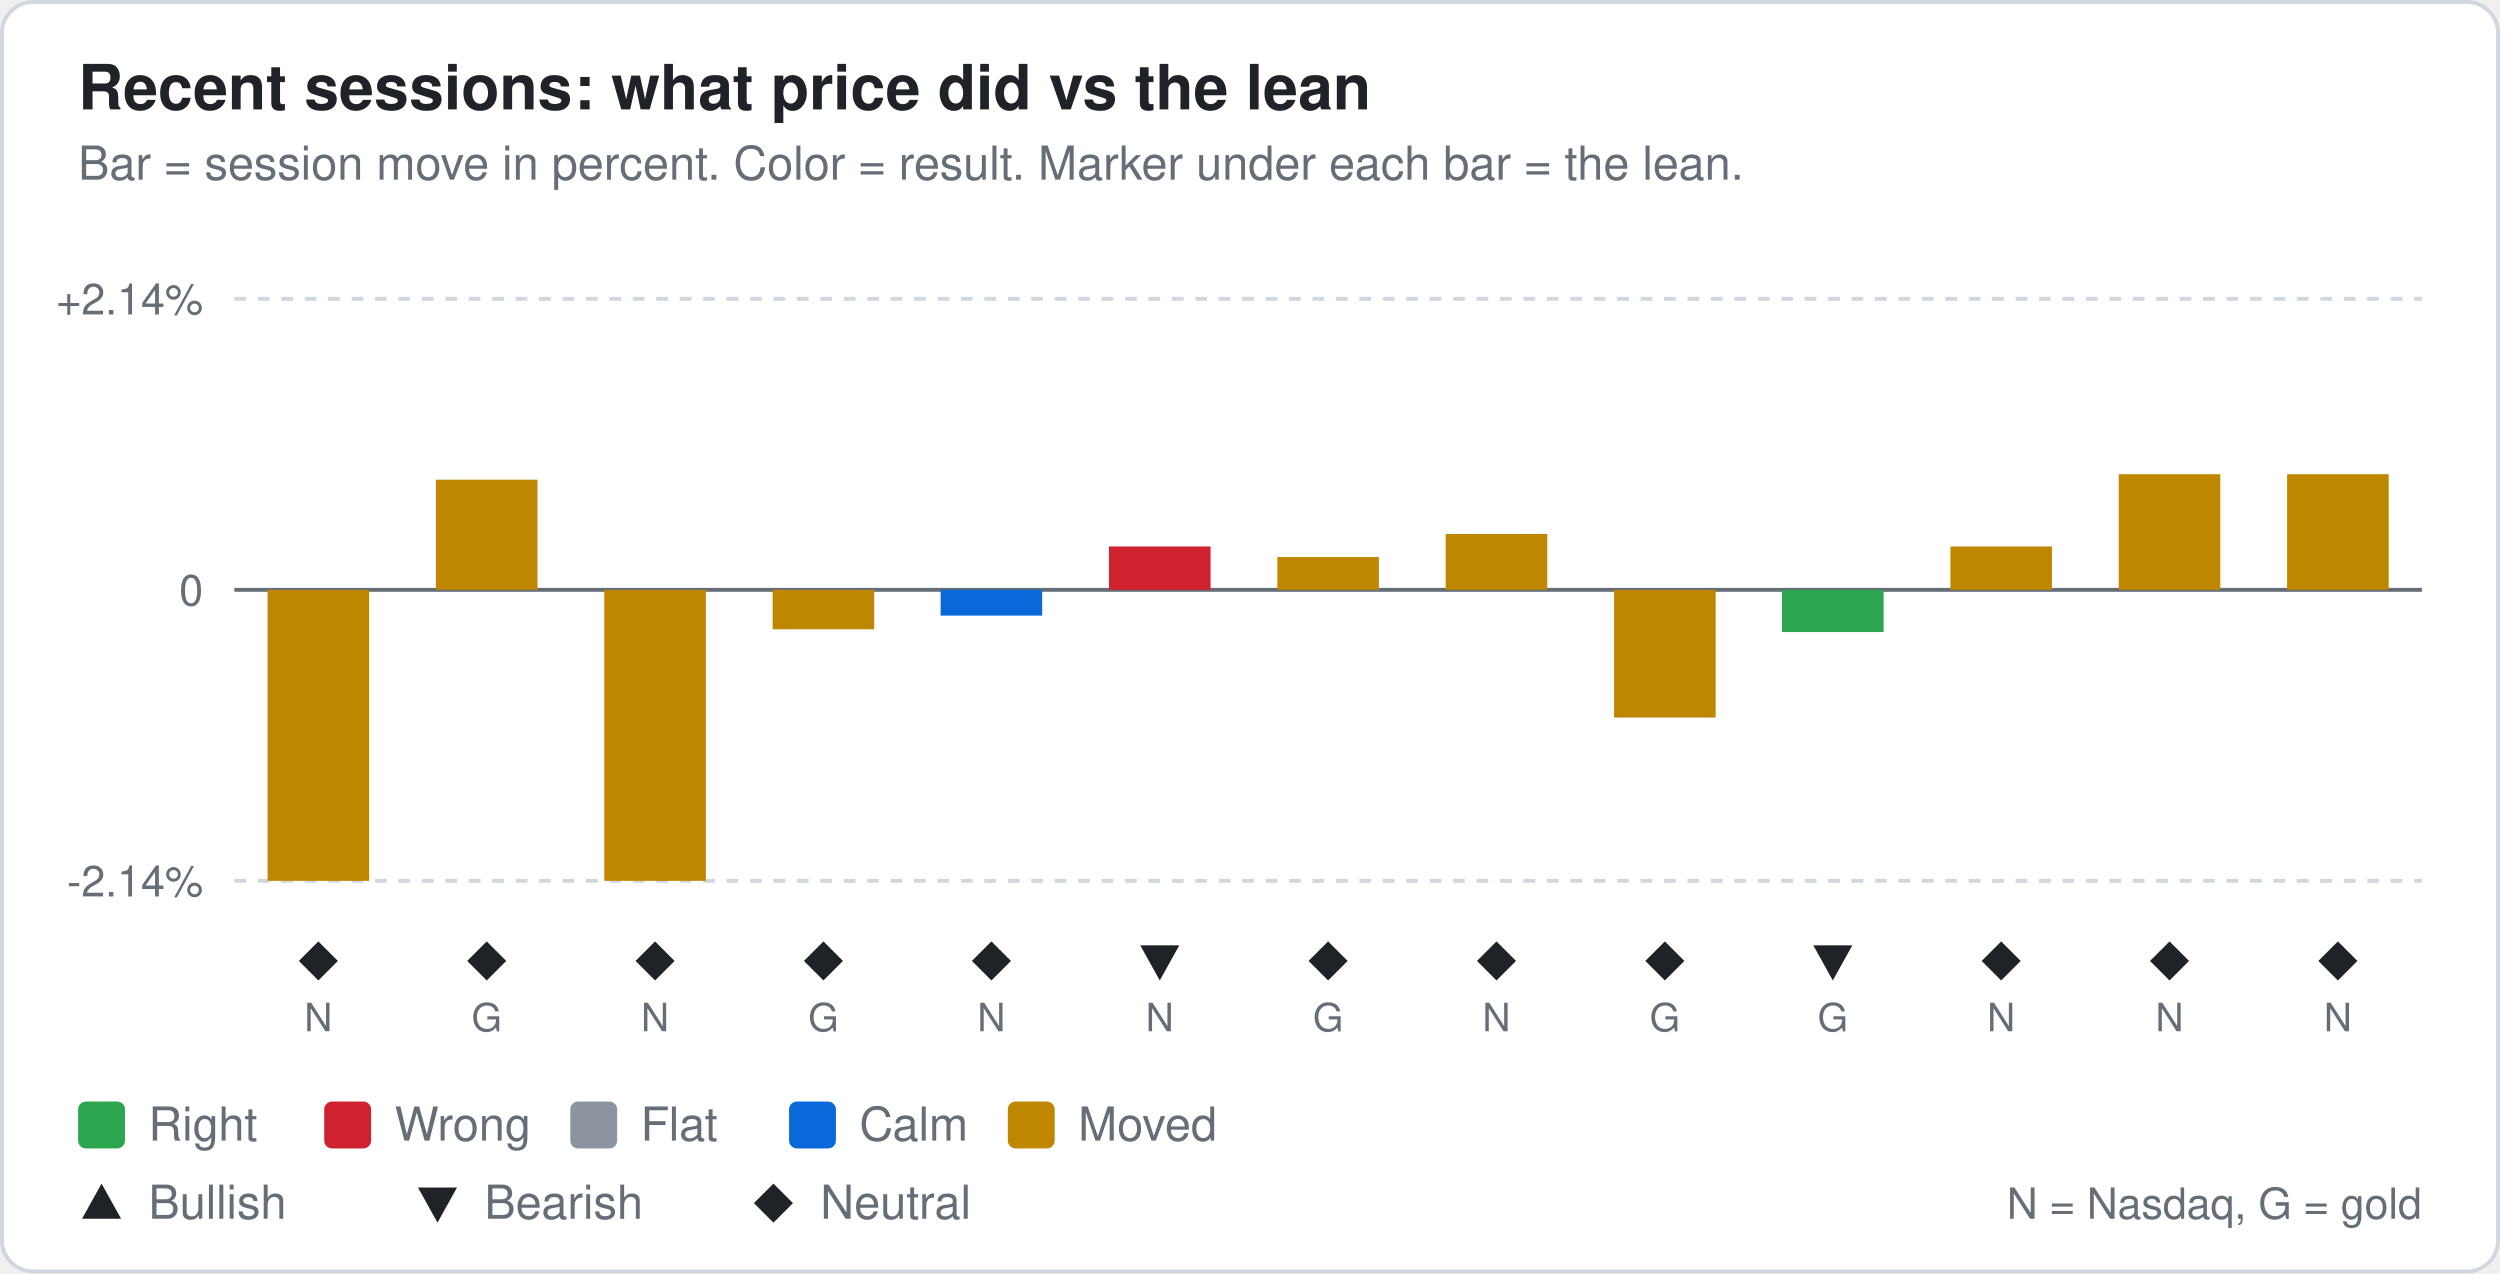
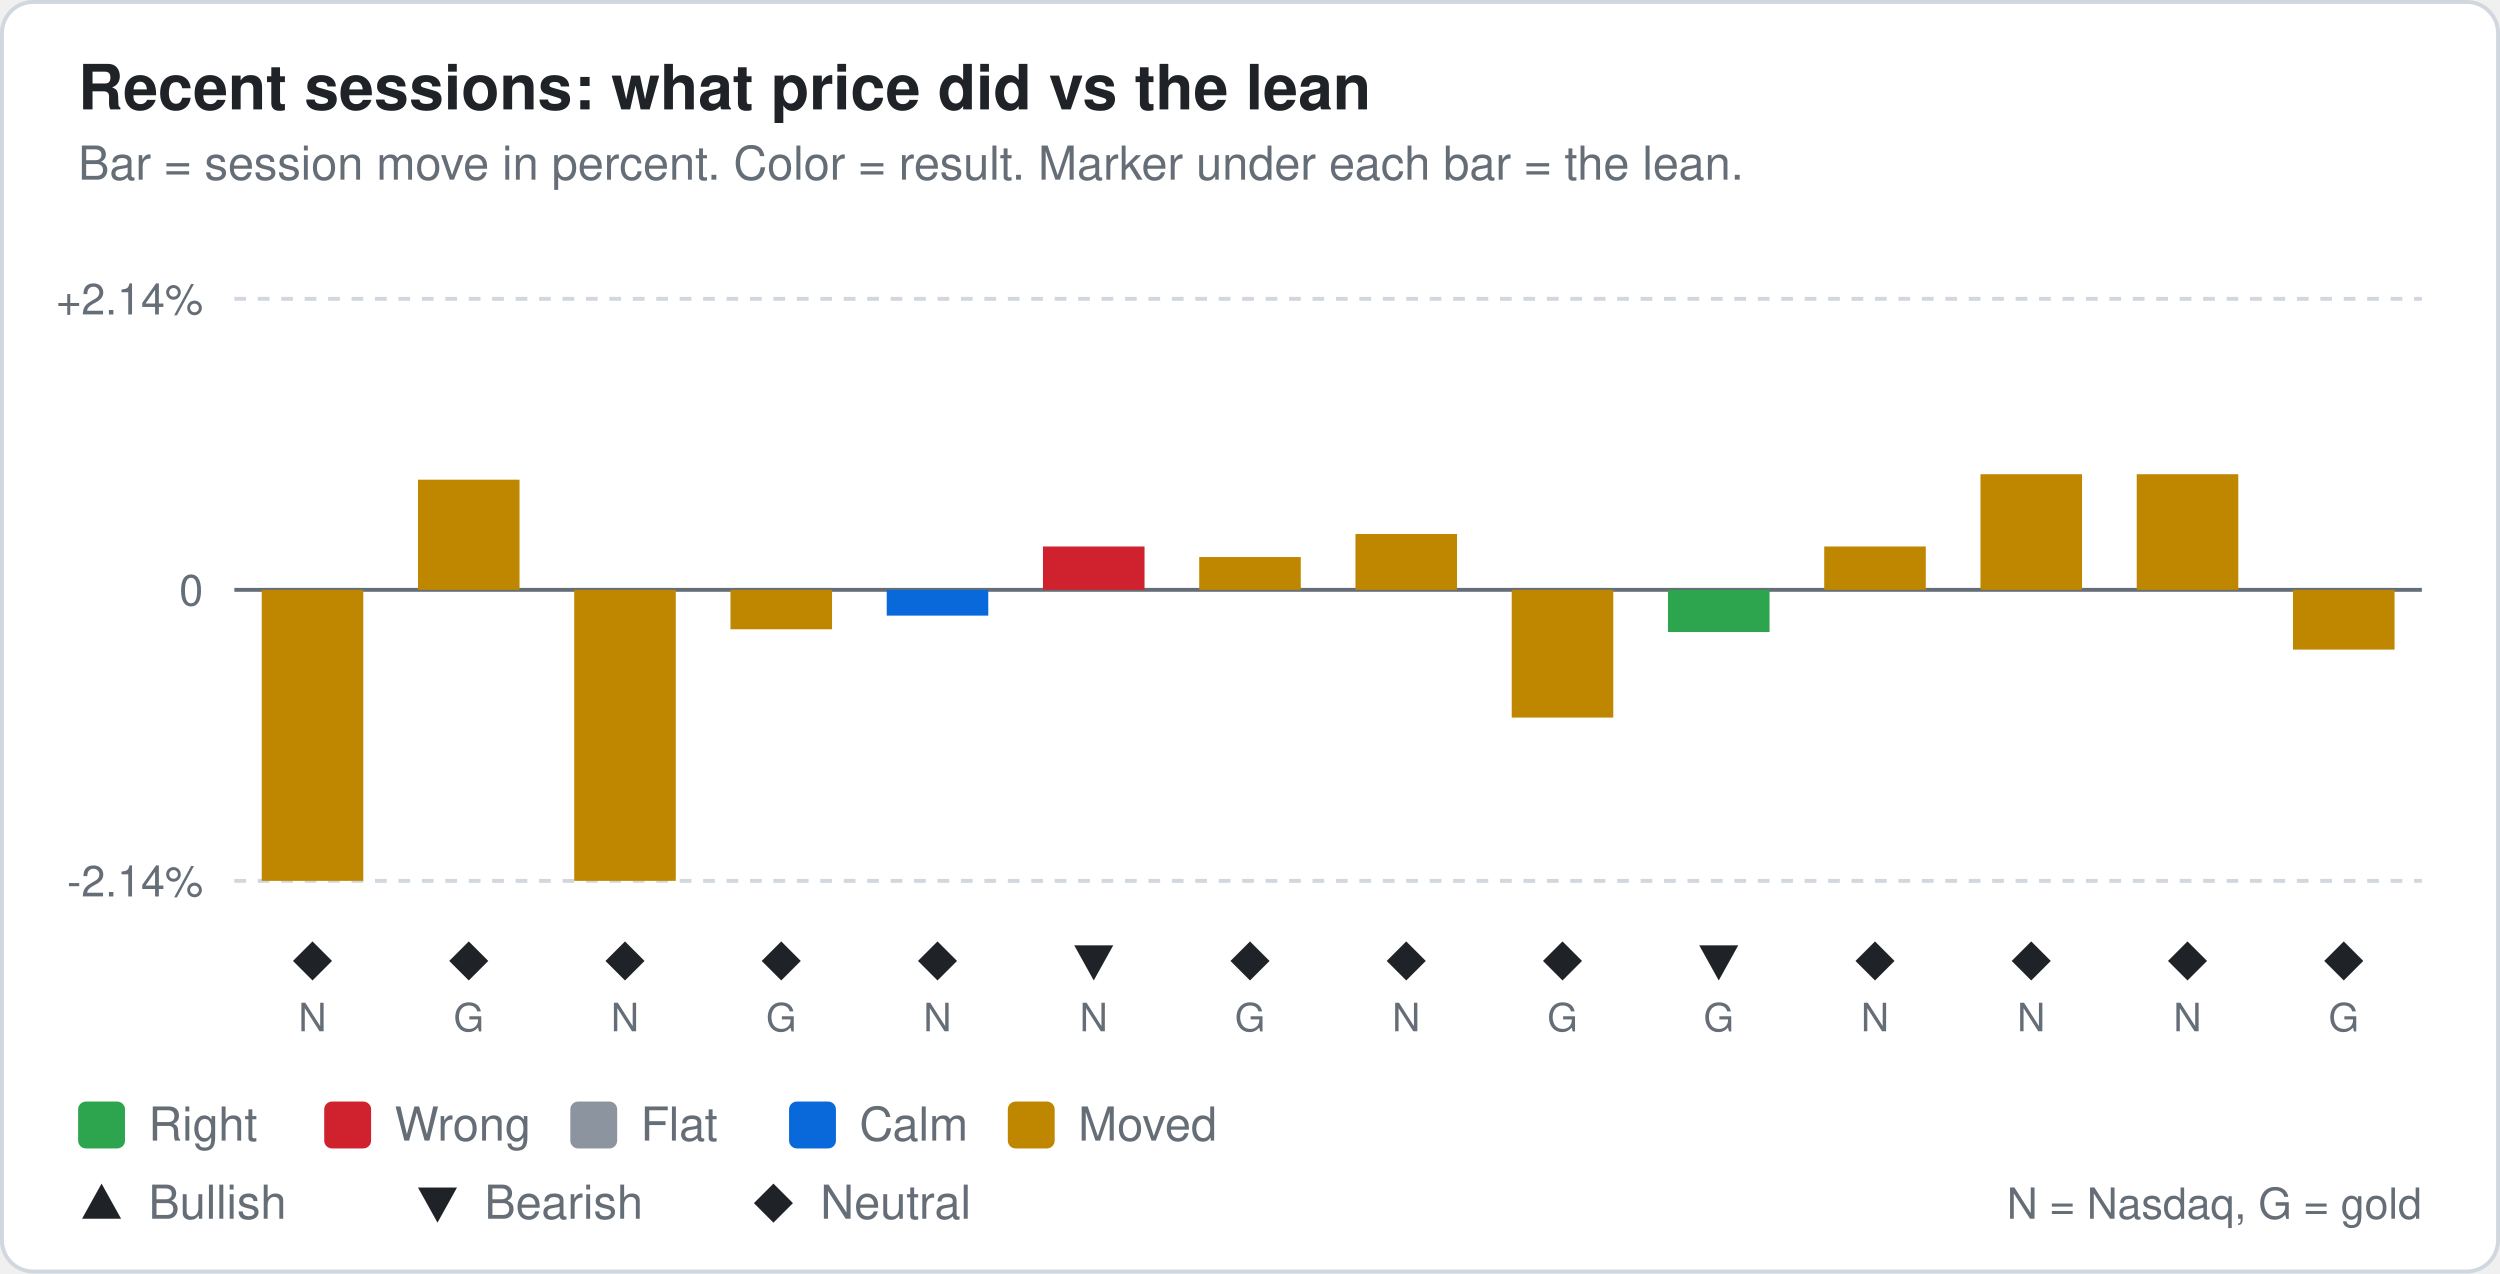
<svg xmlns="http://www.w3.org/2000/svg" width="640" height="326" viewBox="0 0 640 326" font-family="Helvetica, Arial, sans-serif">
  <rect x="0.5" y="0.5" width="639" height="325" rx="8" fill="#ffffff" stroke="#d0d7de" />
  <text x="20" y="28" font-size="16" font-weight="bold" fill="#1f2328">Recent sessions: what price did vs the lean</text>
  <text x="20" y="46" font-size="12" fill="#656d76">Bar = session move in percent. Color = result. Marker under each bar = the lean.</text>
  <line x1="60" y1="151.0" x2="620" y2="151.0" stroke="#656d76" />
  <line x1="60" y1="76.5" x2="620" y2="76.5" stroke="#d0d7de" stroke-dasharray="3 3" />
  <text x="52" y="80.5" font-size="11" text-anchor="end" fill="#656d76">+2.14%</text>
  <line x1="60" y1="225.5" x2="620" y2="225.5" stroke="#d0d7de" stroke-dasharray="3 3" />
  <text x="52" y="229.5" font-size="11" text-anchor="end" fill="#656d76">-2.14%</text>
  <text x="52" y="155.0" font-size="11" text-anchor="end" fill="#656d76">0</text>
-   <rect x="68.5" y="151.0" width="26.0" height="74.5" fill="#bf8700" />
-   <polygon points="81.5,241.0 86.5,246.0 81.5,251.0 76.5,246.0" fill="#1f2328" />
-   <text x="81.5" y="264" font-size="10" text-anchor="middle" fill="#656d76">N</text>
-   <rect x="111.6" y="122.8" width="26.0" height="28.2" fill="#bf8700" />
-   <polygon points="124.6,241.0 129.6,246.0 124.6,251.0 119.6,246.0" fill="#1f2328" />
-   <text x="124.6" y="264" font-size="10" text-anchor="middle" fill="#656d76">G</text>
-   <rect x="154.7" y="151.0" width="26.0" height="74.5" fill="#bf8700" />
-   <polygon points="167.7,241.0 172.7,246.0 167.7,251.0 162.7,246.0" fill="#1f2328" />
-   <text x="167.7" y="264" font-size="10" text-anchor="middle" fill="#656d76">N</text>
-   <rect x="197.8" y="151.0" width="26.0" height="10.1" fill="#bf8700" />
-   <polygon points="210.8,241.0 215.8,246.0 210.8,251.0 205.8,246.0" fill="#1f2328" />
-   <text x="210.8" y="264" font-size="10" text-anchor="middle" fill="#656d76">G</text>
-   <rect x="240.8" y="151.0" width="26.0" height="6.6" fill="#0969da" />
-   <polygon points="253.8,241.0 258.8,246.0 253.8,251.0 248.8,246.0" fill="#1f2328" />
-   <text x="253.8" y="264" font-size="10" text-anchor="middle" fill="#656d76">N</text>
-   <rect x="283.9" y="139.9" width="26.0" height="11.1" fill="#cf222e" />
-   <polygon points="291.9,242.0 301.9,242.0 296.9,251.0" fill="#1f2328" />
-   <text x="296.9" y="264" font-size="10" text-anchor="middle" fill="#656d76">N</text>
-   <rect x="327.0" y="142.6" width="26.0" height="8.4" fill="#bf8700" />
-   <polygon points="340.0,241.0 345.0,246.0 340.0,251.0 335.0,246.0" fill="#1f2328" />
-   <text x="340.0" y="264" font-size="10" text-anchor="middle" fill="#656d76">G</text>
-   <rect x="370.1" y="136.7" width="26.0" height="14.3" fill="#bf8700" />
-   <polygon points="383.1,241.0 388.1,246.0 383.1,251.0 378.1,246.0" fill="#1f2328" />
-   <text x="383.1" y="264" font-size="10" text-anchor="middle" fill="#656d76">N</text>
-   <rect x="413.2" y="151.0" width="26.0" height="32.7" fill="#bf8700" />
-   <polygon points="426.2,241.0 431.2,246.0 426.2,251.0 421.2,246.0" fill="#1f2328" />
-   <text x="426.2" y="264" font-size="10" text-anchor="middle" fill="#656d76">G</text>
-   <rect x="456.2" y="151.0" width="26.0" height="10.8" fill="#2da44e" />
-   <polygon points="464.2,242.0 474.2,242.0 469.2,251.0" fill="#1f2328" />
-   <text x="469.2" y="264" font-size="10" text-anchor="middle" fill="#656d76">G</text>
-   <rect x="499.3" y="139.9" width="26.0" height="11.1" fill="#bf8700" />
-   <polygon points="512.3,241.0 517.3,246.0 512.3,251.0 507.3,246.0" fill="#1f2328" />
-   <text x="512.3" y="264" font-size="10" text-anchor="middle" fill="#656d76">N</text>
-   <rect x="542.4" y="121.4" width="26.0" height="29.6" fill="#bf8700" />
-   <polygon points="555.4,241.0 560.4,246.0 555.4,251.0 550.4,246.0" fill="#1f2328" />
-   <text x="555.4" y="264" font-size="10" text-anchor="middle" fill="#656d76">N</text>
-   <rect x="585.5" y="121.4" width="26.0" height="29.6" fill="#bf8700" />
-   <polygon points="598.5,241.0 603.5,246.0 598.5,251.0 593.5,246.0" fill="#1f2328" />
-   <text x="598.5" y="264" font-size="10" text-anchor="middle" fill="#656d76">N</text>
+   <rect x="67.0" y="151.0" width="26.0" height="74.5" fill="#bf8700" />
+   <polygon points="80.0,241.0 85.0,246.0 80.0,251.0 75.0,246.0" fill="#1f2328" />
+   <text x="80.0" y="264" font-size="10" text-anchor="middle" fill="#656d76">N</text>
+   <rect x="107.0" y="122.8" width="26.0" height="28.2" fill="#bf8700" />
+   <polygon points="120.0,241.0 125.0,246.0 120.0,251.0 115.0,246.0" fill="#1f2328" />
+   <text x="120.0" y="264" font-size="10" text-anchor="middle" fill="#656d76">G</text>
+   <rect x="147.0" y="151.0" width="26.0" height="74.5" fill="#bf8700" />
+   <polygon points="160.0,241.0 165.0,246.0 160.0,251.0 155.0,246.0" fill="#1f2328" />
+   <text x="160.0" y="264" font-size="10" text-anchor="middle" fill="#656d76">N</text>
+   <rect x="187.0" y="151.0" width="26.0" height="10.1" fill="#bf8700" />
+   <polygon points="200.0,241.0 205.0,246.0 200.0,251.0 195.0,246.0" fill="#1f2328" />
+   <text x="200.0" y="264" font-size="10" text-anchor="middle" fill="#656d76">G</text>
+   <rect x="227.0" y="151.0" width="26.0" height="6.6" fill="#0969da" />
+   <polygon points="240.0,241.0 245.0,246.0 240.0,251.0 235.0,246.0" fill="#1f2328" />
+   <text x="240.0" y="264" font-size="10" text-anchor="middle" fill="#656d76">N</text>
+   <rect x="267.0" y="139.9" width="26.0" height="11.1" fill="#cf222e" />
+   <polygon points="275.0,242.0 285.0,242.0 280.0,251.0" fill="#1f2328" />
+   <text x="280.0" y="264" font-size="10" text-anchor="middle" fill="#656d76">N</text>
+   <rect x="307.0" y="142.6" width="26.0" height="8.4" fill="#bf8700" />
+   <polygon points="320.0,241.0 325.0,246.0 320.0,251.0 315.0,246.0" fill="#1f2328" />
+   <text x="320.0" y="264" font-size="10" text-anchor="middle" fill="#656d76">G</text>
+   <rect x="347.0" y="136.7" width="26.0" height="14.3" fill="#bf8700" />
+   <polygon points="360.0,241.0 365.0,246.0 360.0,251.0 355.0,246.0" fill="#1f2328" />
+   <text x="360.0" y="264" font-size="10" text-anchor="middle" fill="#656d76">N</text>
+   <rect x="387.0" y="151.0" width="26.0" height="32.7" fill="#bf8700" />
+   <polygon points="400.0,241.0 405.0,246.0 400.0,251.0 395.0,246.0" fill="#1f2328" />
+   <text x="400.0" y="264" font-size="10" text-anchor="middle" fill="#656d76">G</text>
+   <rect x="427.0" y="151.0" width="26.0" height="10.8" fill="#2da44e" />
+   <polygon points="435.0,242.0 445.0,242.0 440.0,251.0" fill="#1f2328" />
+   <text x="440.0" y="264" font-size="10" text-anchor="middle" fill="#656d76">G</text>
+   <rect x="467.0" y="139.9" width="26.0" height="11.1" fill="#bf8700" />
+   <polygon points="480.0,241.0 485.0,246.0 480.0,251.0 475.0,246.0" fill="#1f2328" />
+   <text x="480.0" y="264" font-size="10" text-anchor="middle" fill="#656d76">N</text>
+   <rect x="507.0" y="121.4" width="26.0" height="29.6" fill="#bf8700" />
+   <polygon points="520.0,241.0 525.0,246.0 520.0,251.0 515.0,246.0" fill="#1f2328" />
+   <text x="520.0" y="264" font-size="10" text-anchor="middle" fill="#656d76">N</text>
+   <rect x="547.0" y="121.4" width="26.0" height="29.6" fill="#bf8700" />
+   <polygon points="560.0,241.0 565.0,246.0 560.0,251.0 555.0,246.0" fill="#1f2328" />
+   <text x="560.0" y="264" font-size="10" text-anchor="middle" fill="#656d76">N</text>
+   <rect x="587.0" y="151.0" width="26.0" height="15.3" fill="#bf8700" />
+   <polygon points="600.0,241.0 605.0,246.0 600.0,251.0 595.0,246.0" fill="#1f2328" />
+   <text x="600.0" y="264" font-size="10" text-anchor="middle" fill="#656d76">G</text>
  <rect x="20" y="282" width="12" height="12" rx="2" fill="#2da44e" />
  <text x="38" y="292" font-size="12" fill="#656d76">Right</text>
  <rect x="83" y="282" width="12" height="12" rx="2" fill="#cf222e" />
  <text x="101" y="292" font-size="12" fill="#656d76">Wrong</text>
  <rect x="146" y="282" width="12" height="12" rx="2" fill="#8c959f" />
  <text x="164" y="292" font-size="12" fill="#656d76">Flat</text>
  <rect x="202" y="282" width="12" height="12" rx="2" fill="#0969da" />
  <text x="220" y="292" font-size="12" fill="#656d76">Calm</text>
  <rect x="258" y="282" width="12" height="12" rx="2" fill="#bf8700" />
  <text x="276" y="292" font-size="12" fill="#656d76">Moved</text>
  <polygon points="26.0,303.0 21.0,312.0 31.0,312.0" fill="#1f2328" />
  <text x="38" y="312" font-size="12" fill="#656d76">Bullish</text>
  <polygon points="107.0,304.0 117.0,304.0 112.0,313.0" fill="#1f2328" />
  <text x="124" y="312" font-size="12" fill="#656d76">Bearish</text>
  <polygon points="198.0,303.0 203.0,308.0 198.0,313.0 193.0,308.0" fill="#1f2328" />
  <text x="210" y="312" font-size="12" fill="#656d76">Neutral</text>
  <text x="620" y="312" font-size="11" text-anchor="end" fill="#656d76">N = Nasdaq, G = gold</text>
</svg>
